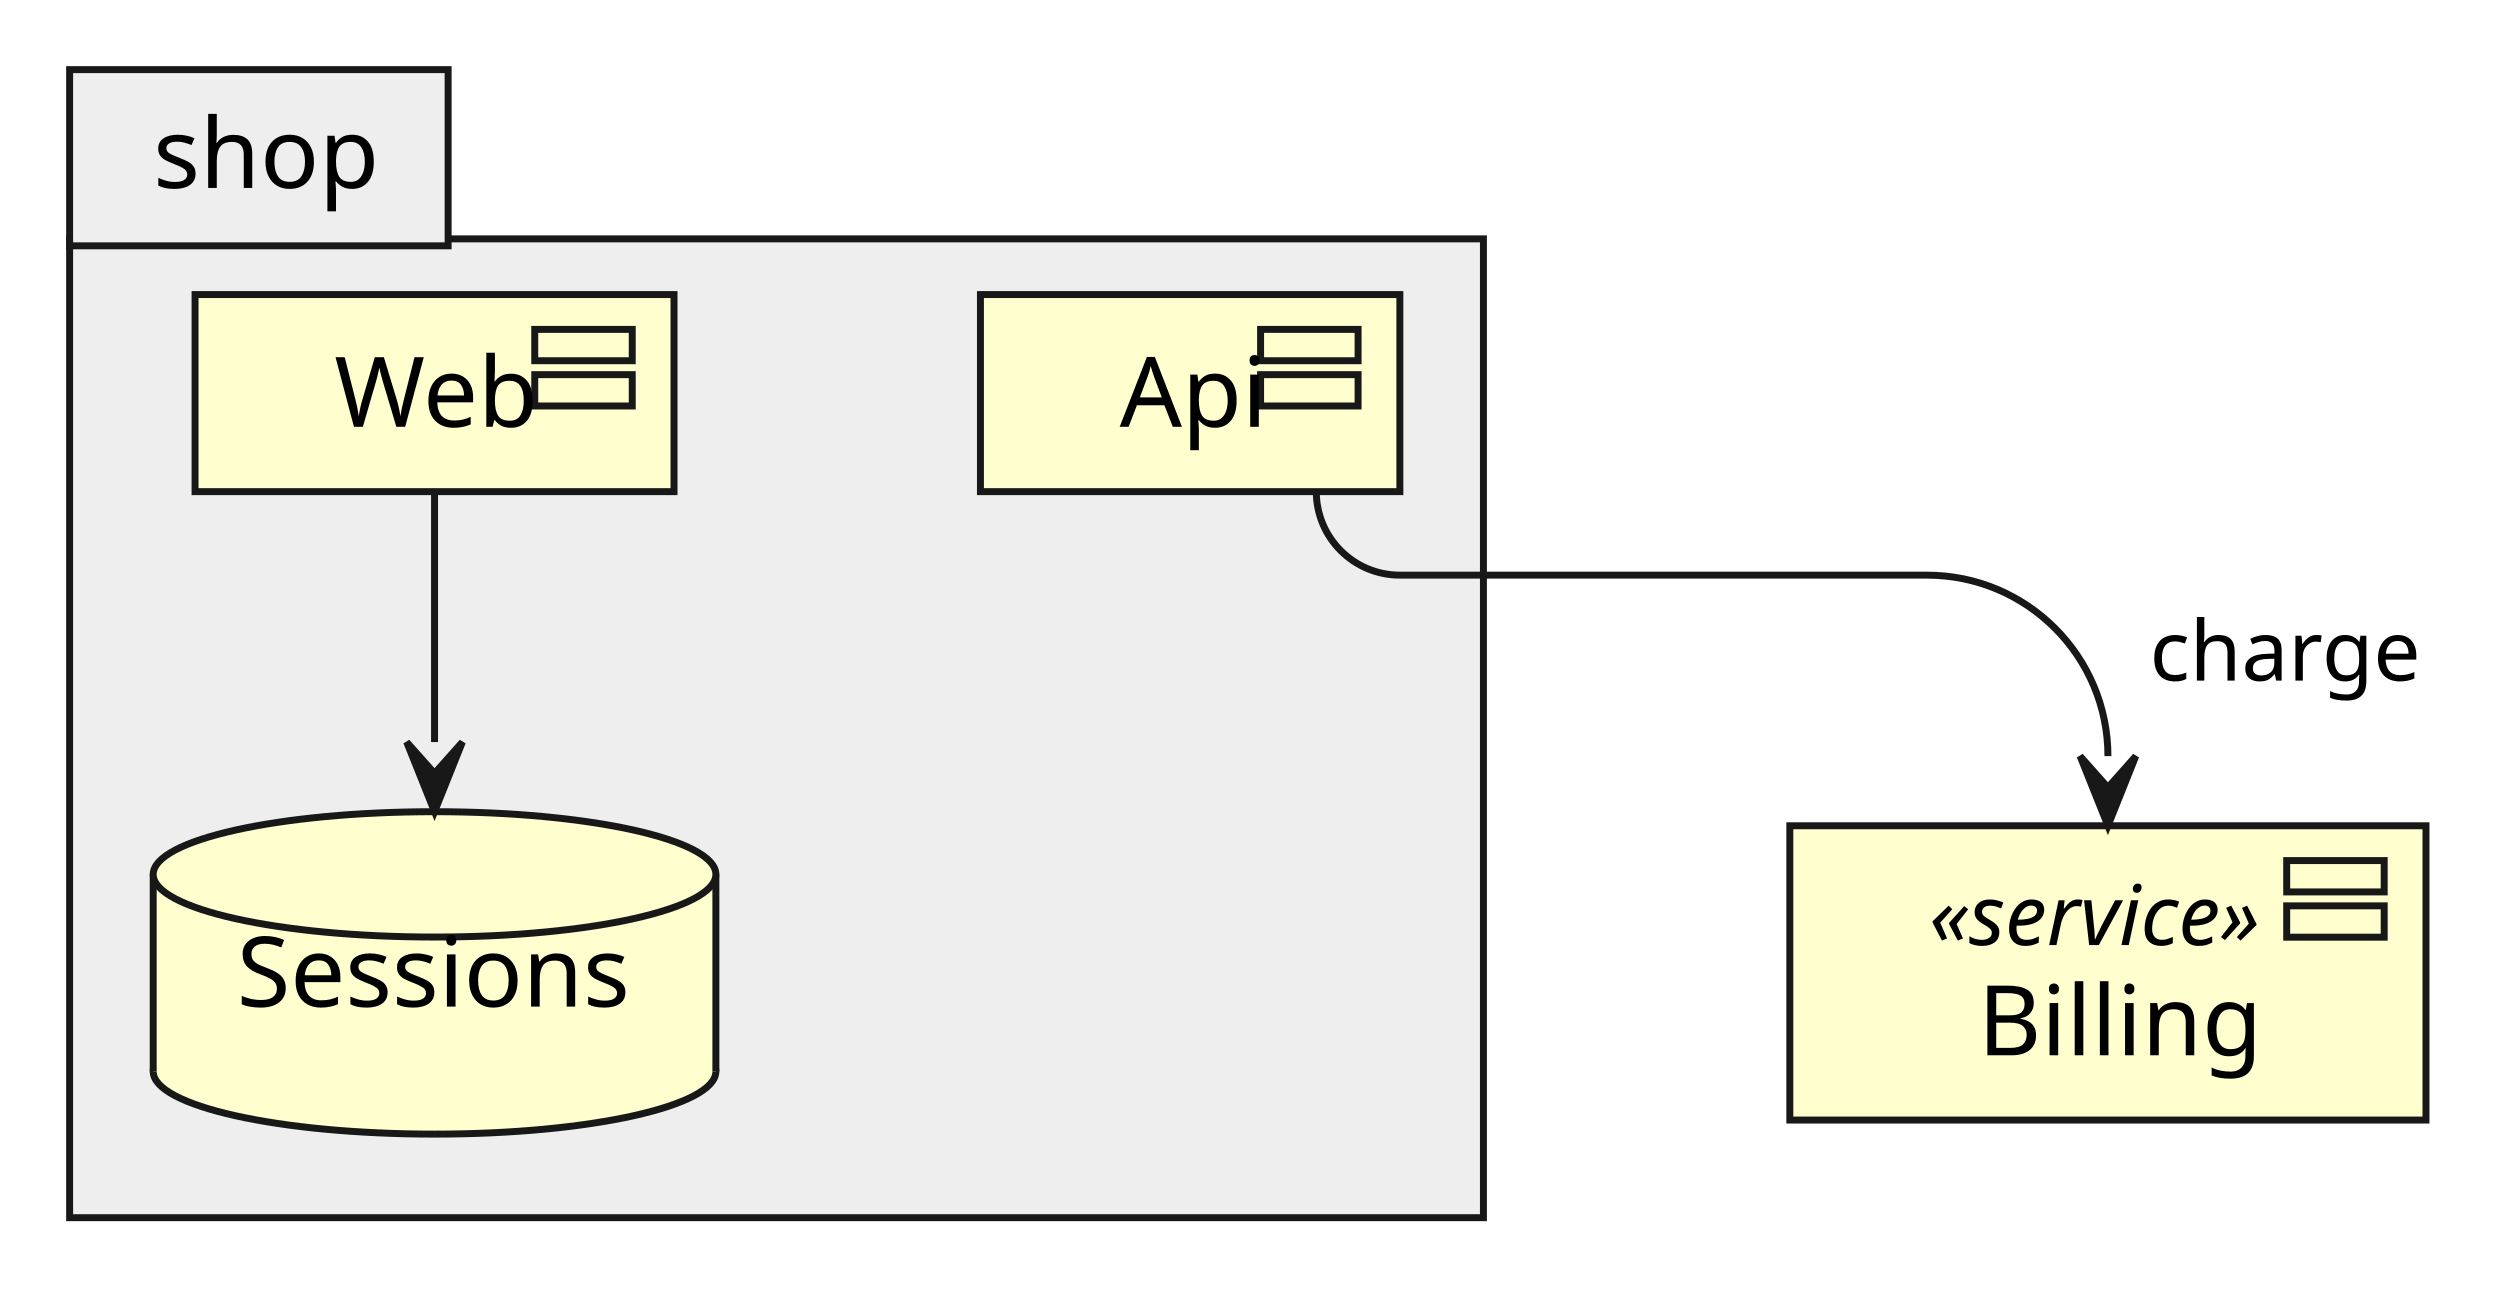
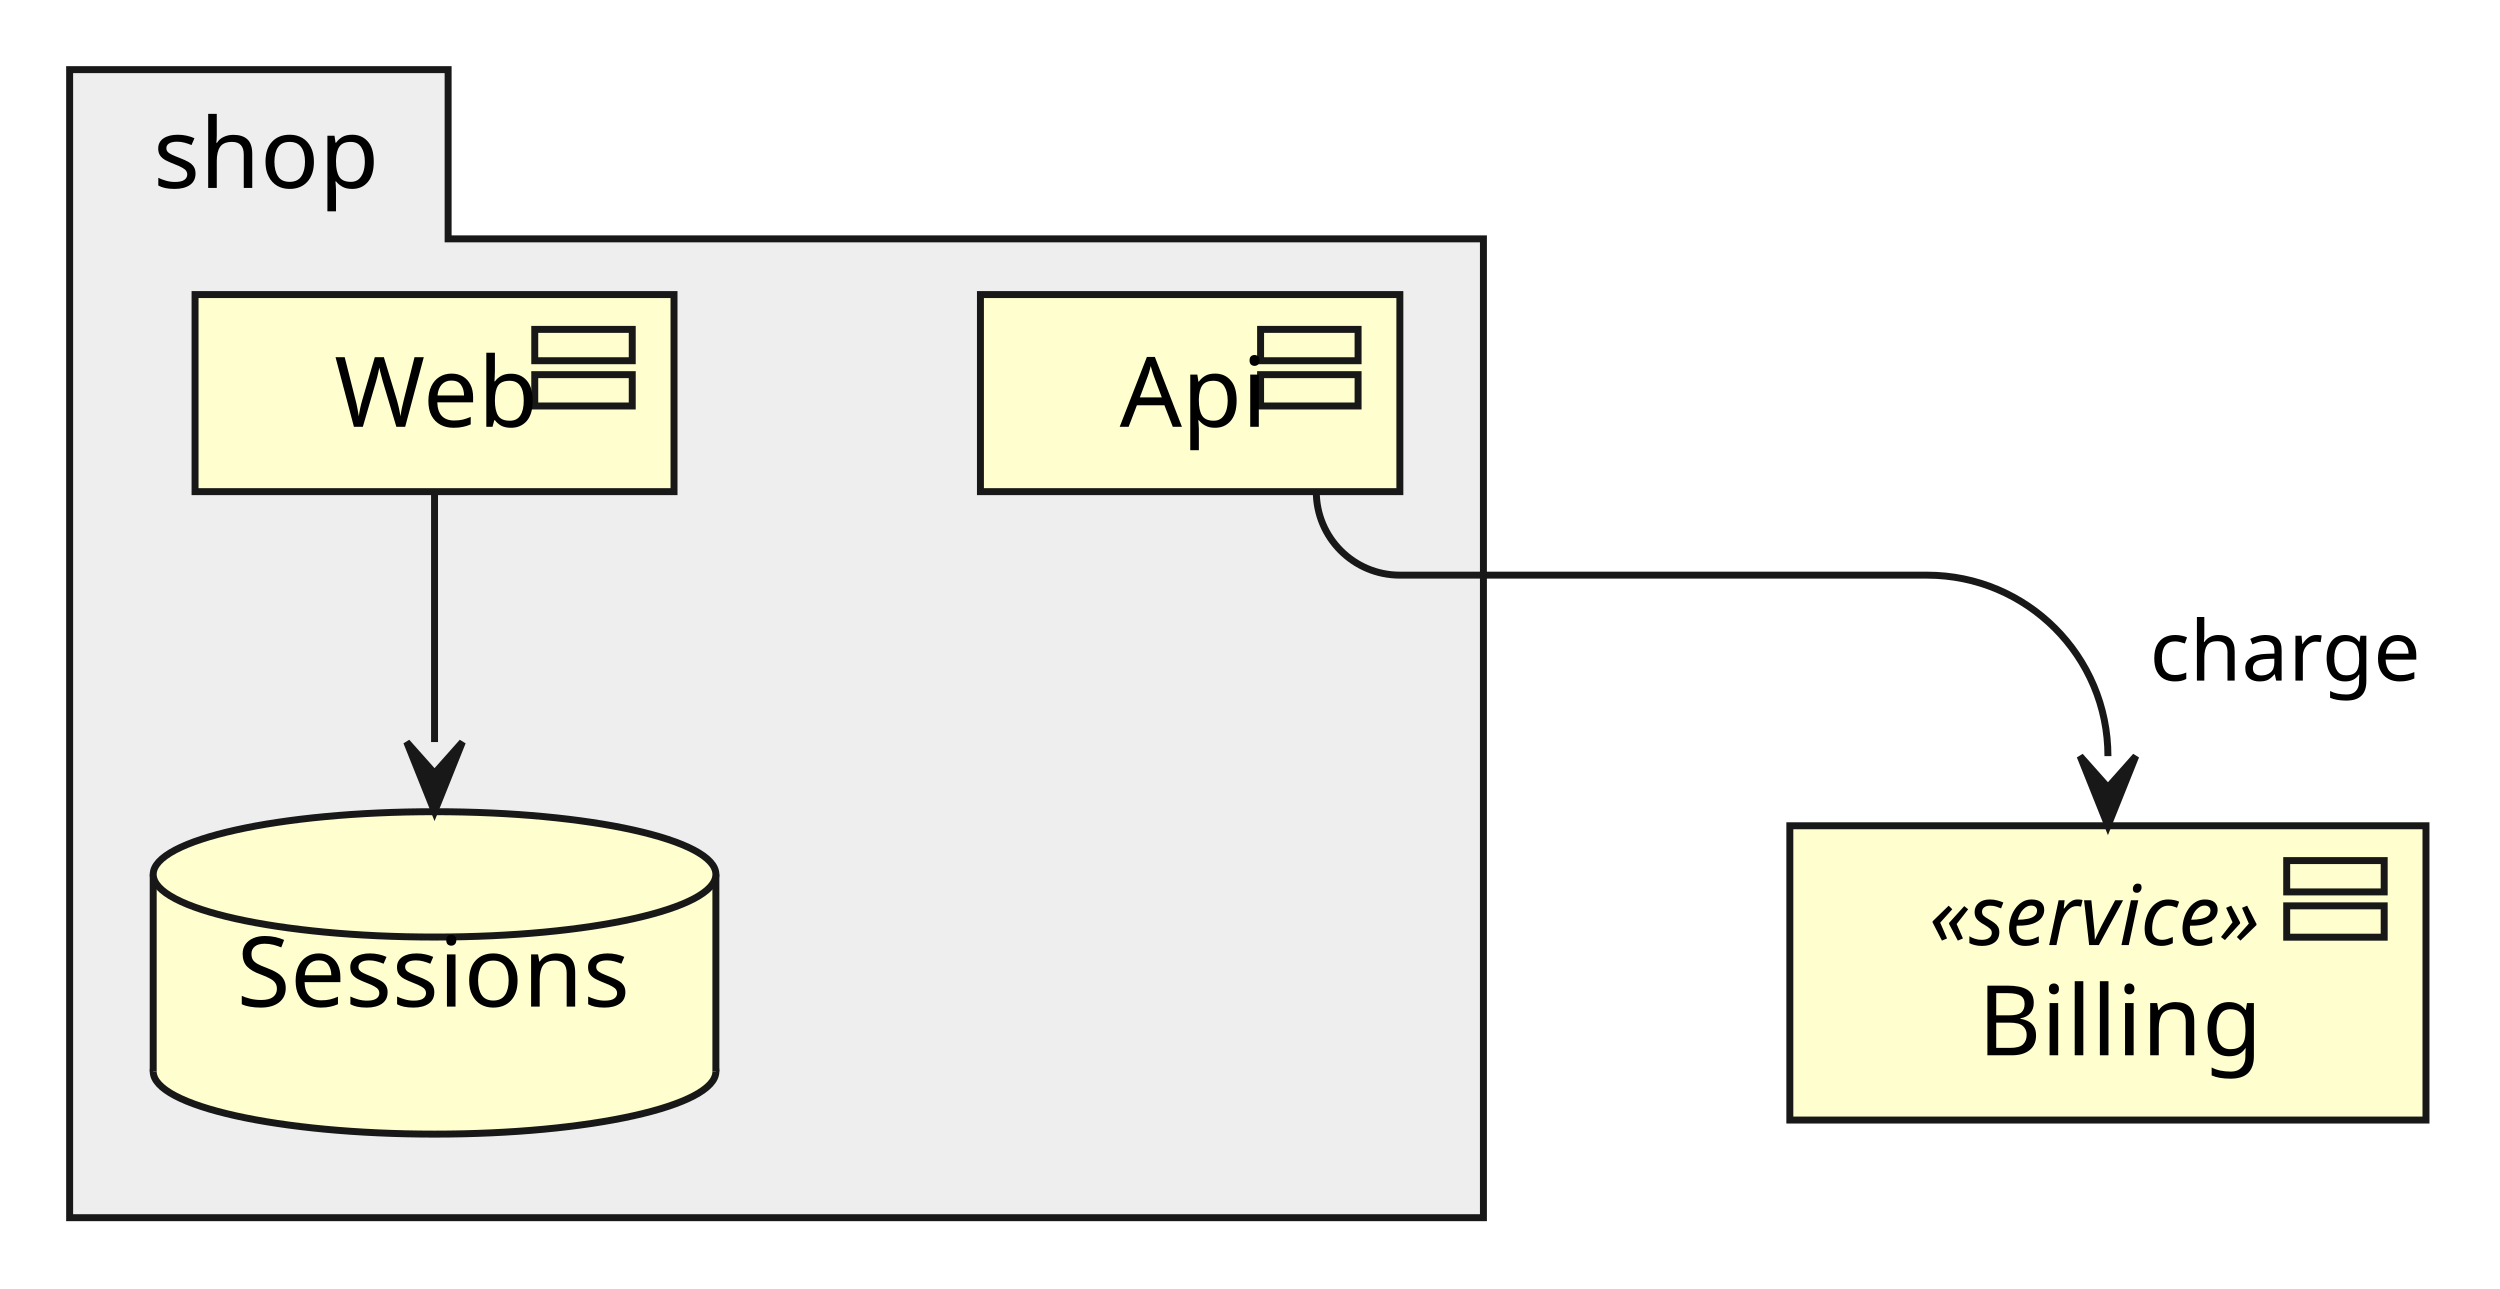
<svg xmlns="http://www.w3.org/2000/svg" width="359" height="185" viewBox="0 0 359 185">
  <g transform="translate(10,10)">
    <g>
-       <rect x="0" y="24.3" width="203.02" height="140.56" fill="#EEEEEE" stroke="#181818" stroke-width="1" />
-       <rect x="0" y="0" width="54.35" height="25.3" fill="#EEEEEE" stroke="#181818" stroke-width="1" />
+       <polygon points="54.35,24.3 54.35,0 0,0 0,164.86 203.02,164.86 203.02,24.3" fill="#EEEEEE" stroke="#181818" stroke-width="1" />
      <rect x="18.01" y="32.3" width="68.78" height="28.3" fill="#FEFECE" stroke="#181818" stroke-width="1" />
      <rect x="66.79" y="37.3" width="14" height="4.5" fill="none" stroke="#181818" stroke-width="1" />
      <rect x="66.79" y="43.8" width="14" height="4.5" fill="none" stroke="#181818" stroke-width="1" />
      <rect x="130.79" y="32.3" width="60.23" height="28.3" fill="#FEFECE" stroke="#181818" stroke-width="1" />
      <rect x="171.02" y="37.3" width="14" height="4.5" fill="none" stroke="#181818" stroke-width="1" />
      <rect x="171.02" y="43.8" width="14" height="4.5" fill="none" stroke="#181818" stroke-width="1" />
      <ellipse cx="52.4" cy="143.86" rx="40.4" ry="9" fill="#FEFECE" stroke="#181818" stroke-width="1" />
      <rect x="12" y="115.56" width="80.8" height="28.3" fill="#FEFECE" />
      <line x1="12" y1="115.56" x2="12" y2="143.86" fill="none" stroke="#181818" stroke-width="1" />
      <line x1="92.8" y1="115.56" x2="92.8" y2="143.86" fill="none" stroke="#181818" stroke-width="1" />
      <ellipse cx="52.4" cy="115.56" rx="40.4" ry="9" fill="#FEFECE" stroke="#181818" stroke-width="1" />
      <rect x="247.02" y="108.58" width="91.35" height="42.26" fill="#FEFECE" stroke="#181818" stroke-width="1" />
      <rect x="318.37" y="113.58" width="14" height="4.5" fill="none" stroke="#181818" stroke-width="1" />
      <rect x="318.37" y="120.08" width="14" height="4.5" fill="none" stroke="#181818" stroke-width="1" />
      <path d="M179.02,60.59 L179.02,60.59 C179.02,67.22 184.39,72.59 191.02,72.59 L266.71,72.59 C281.06,72.59 292.7,84.23 292.7,98.58 L292.7,98.58" fill="none" stroke="#181818" stroke-width="1" />
      <polyline points="52.4,60.59 52.4,96.56" fill="none" stroke="#181818" stroke-width="1" />
    </g>
    <g>
      <text font-family="sans-serif" xml:space="preserve">
        <tspan x="12" y="16.99" font-size="14" fill="#000000" textLength="30.35" lengthAdjust="spacing">shop</tspan>
      </text>
      <text font-family="sans-serif" xml:space="preserve">
        <tspan x="38.01" y="51.29" font-size="14" fill="#000000" textLength="28.78" lengthAdjust="spacing">Web</tspan>
      </text>
      <text font-family="sans-serif" xml:space="preserve">
        <tspan x="150.79" y="51.29" font-size="14" fill="#000000" textLength="20.23" lengthAdjust="spacing">Api</tspan>
      </text>
      <text font-family="sans-serif" xml:space="preserve">
        <tspan x="24" y="134.55" font-size="14" fill="#000000" textLength="56.8" lengthAdjust="spacing">Sessions</tspan>
      </text>
      <text font-family="sans-serif" xml:space="preserve">
        <tspan x="267.02" y="125.71" font-size="12" fill="#000000" font-style="italic" textLength="51.35" lengthAdjust="spacing">«service»</tspan>
      </text>
      <text font-family="sans-serif" xml:space="preserve">
        <tspan x="274.03" y="141.54" font-size="14" fill="#000000" textLength="37.34" lengthAdjust="spacing">Billing</tspan>
      </text>
      <text font-family="sans-serif" xml:space="preserve">
        <tspan x="298.7" y="87.73" font-size="12" fill="#000000" textLength="36.68" lengthAdjust="spacing">charge</tspan>
      </text>
      <polygon points="288.7,98.58 292.7,108.58 296.7,98.58 292.7,103.08" fill="#181818" stroke="#181818" stroke-width="1" />
      <polygon points="48.4,96.56 52.4,106.56 56.4,96.56 52.4,101.06" fill="#181818" stroke="#181818" stroke-width="1" />
    </g>
  </g>
</svg>
